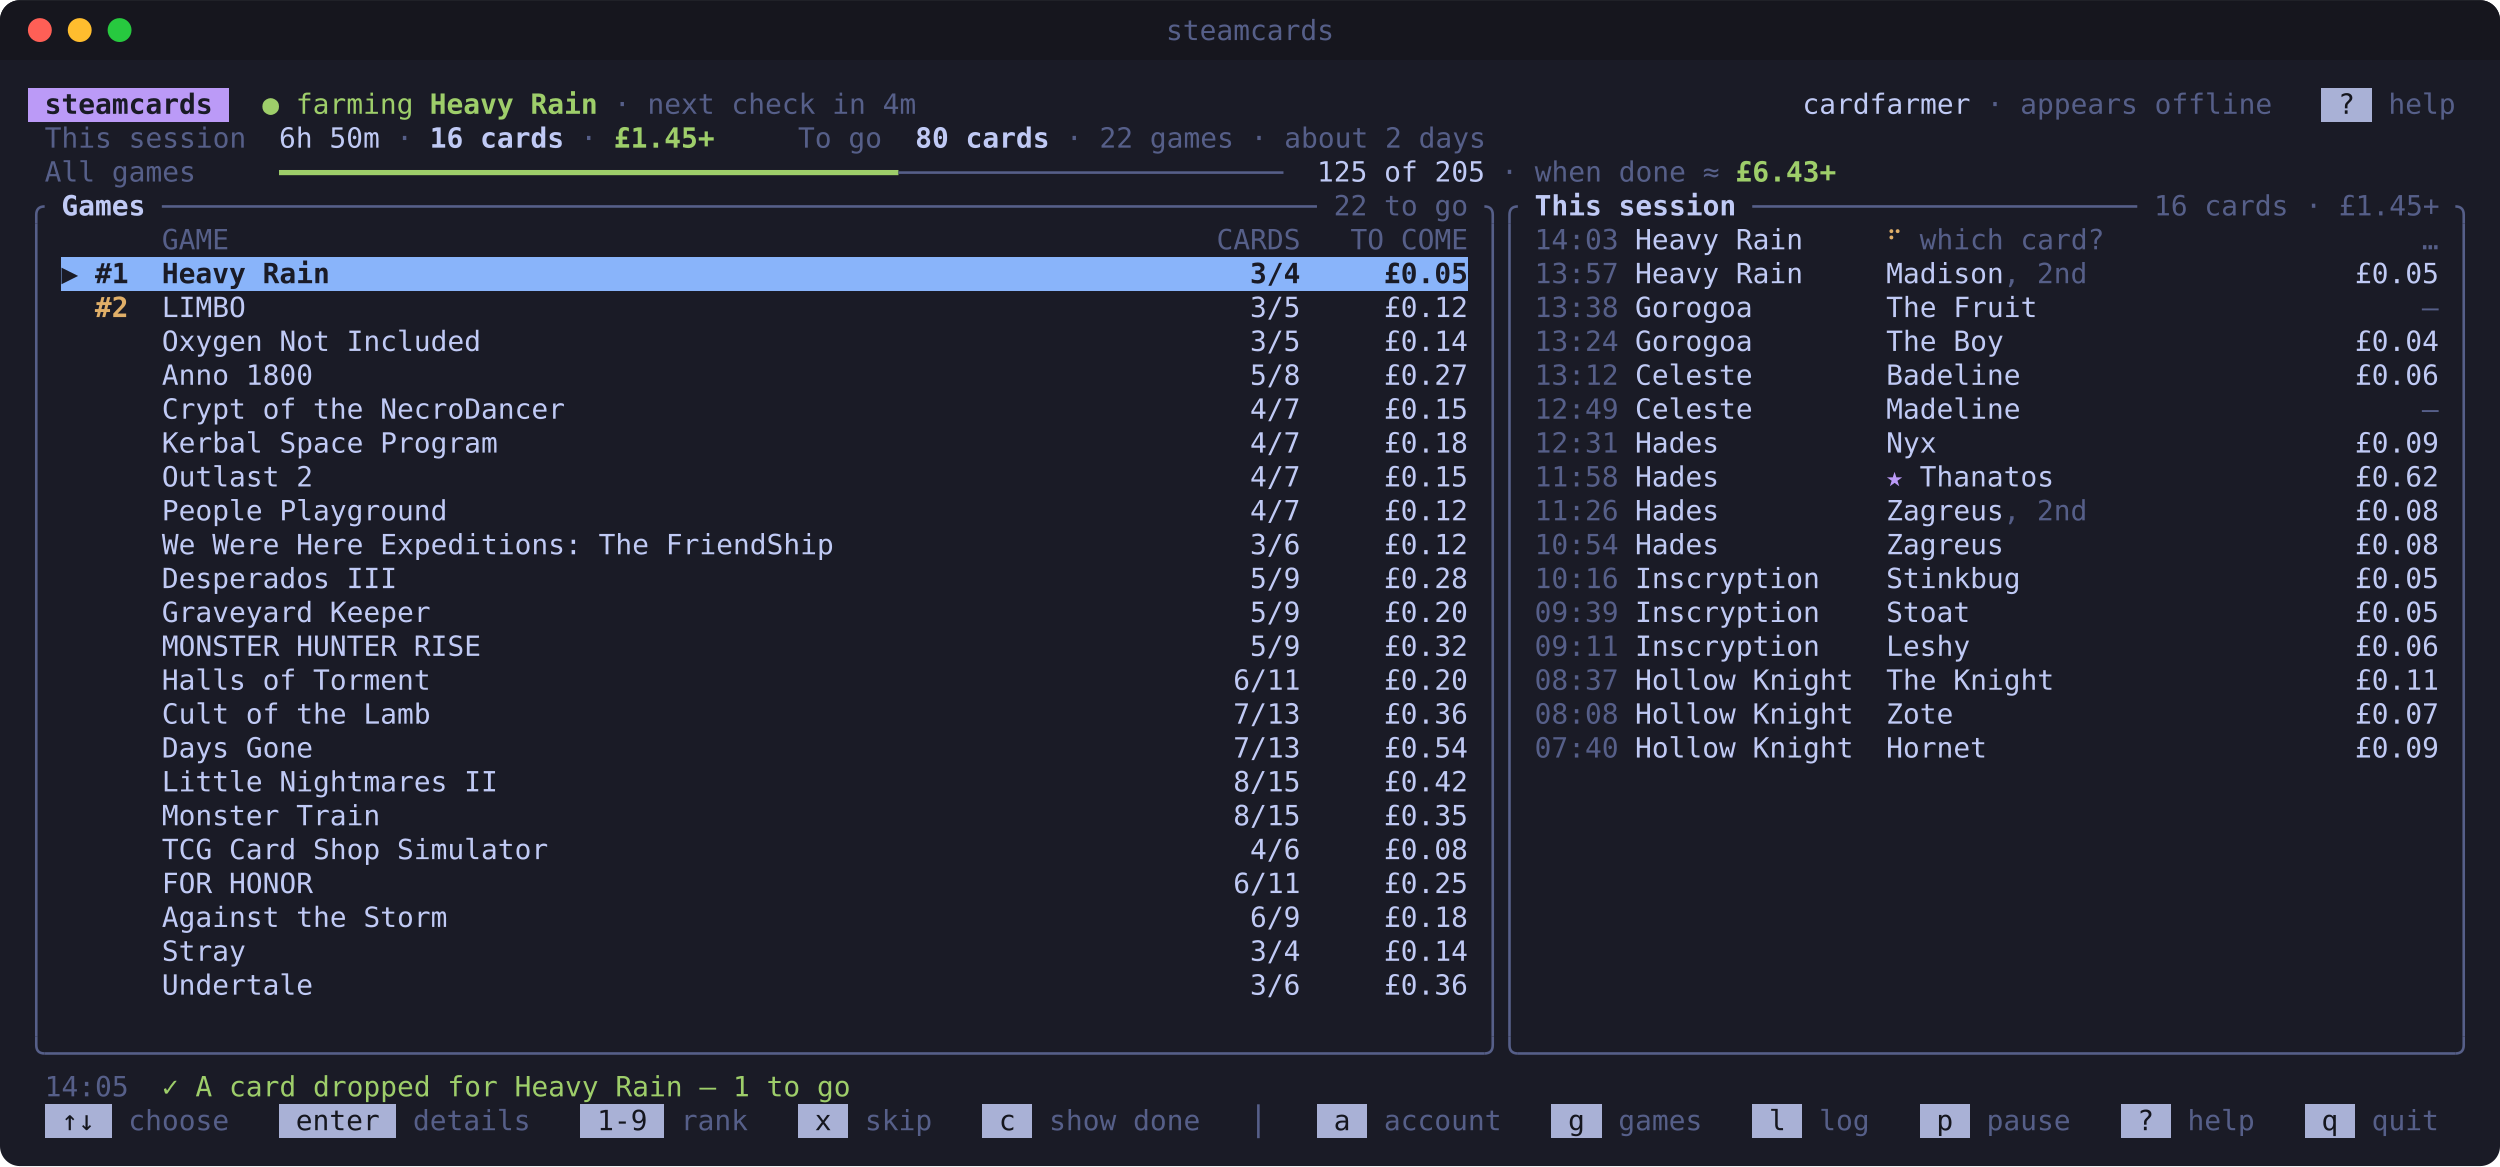
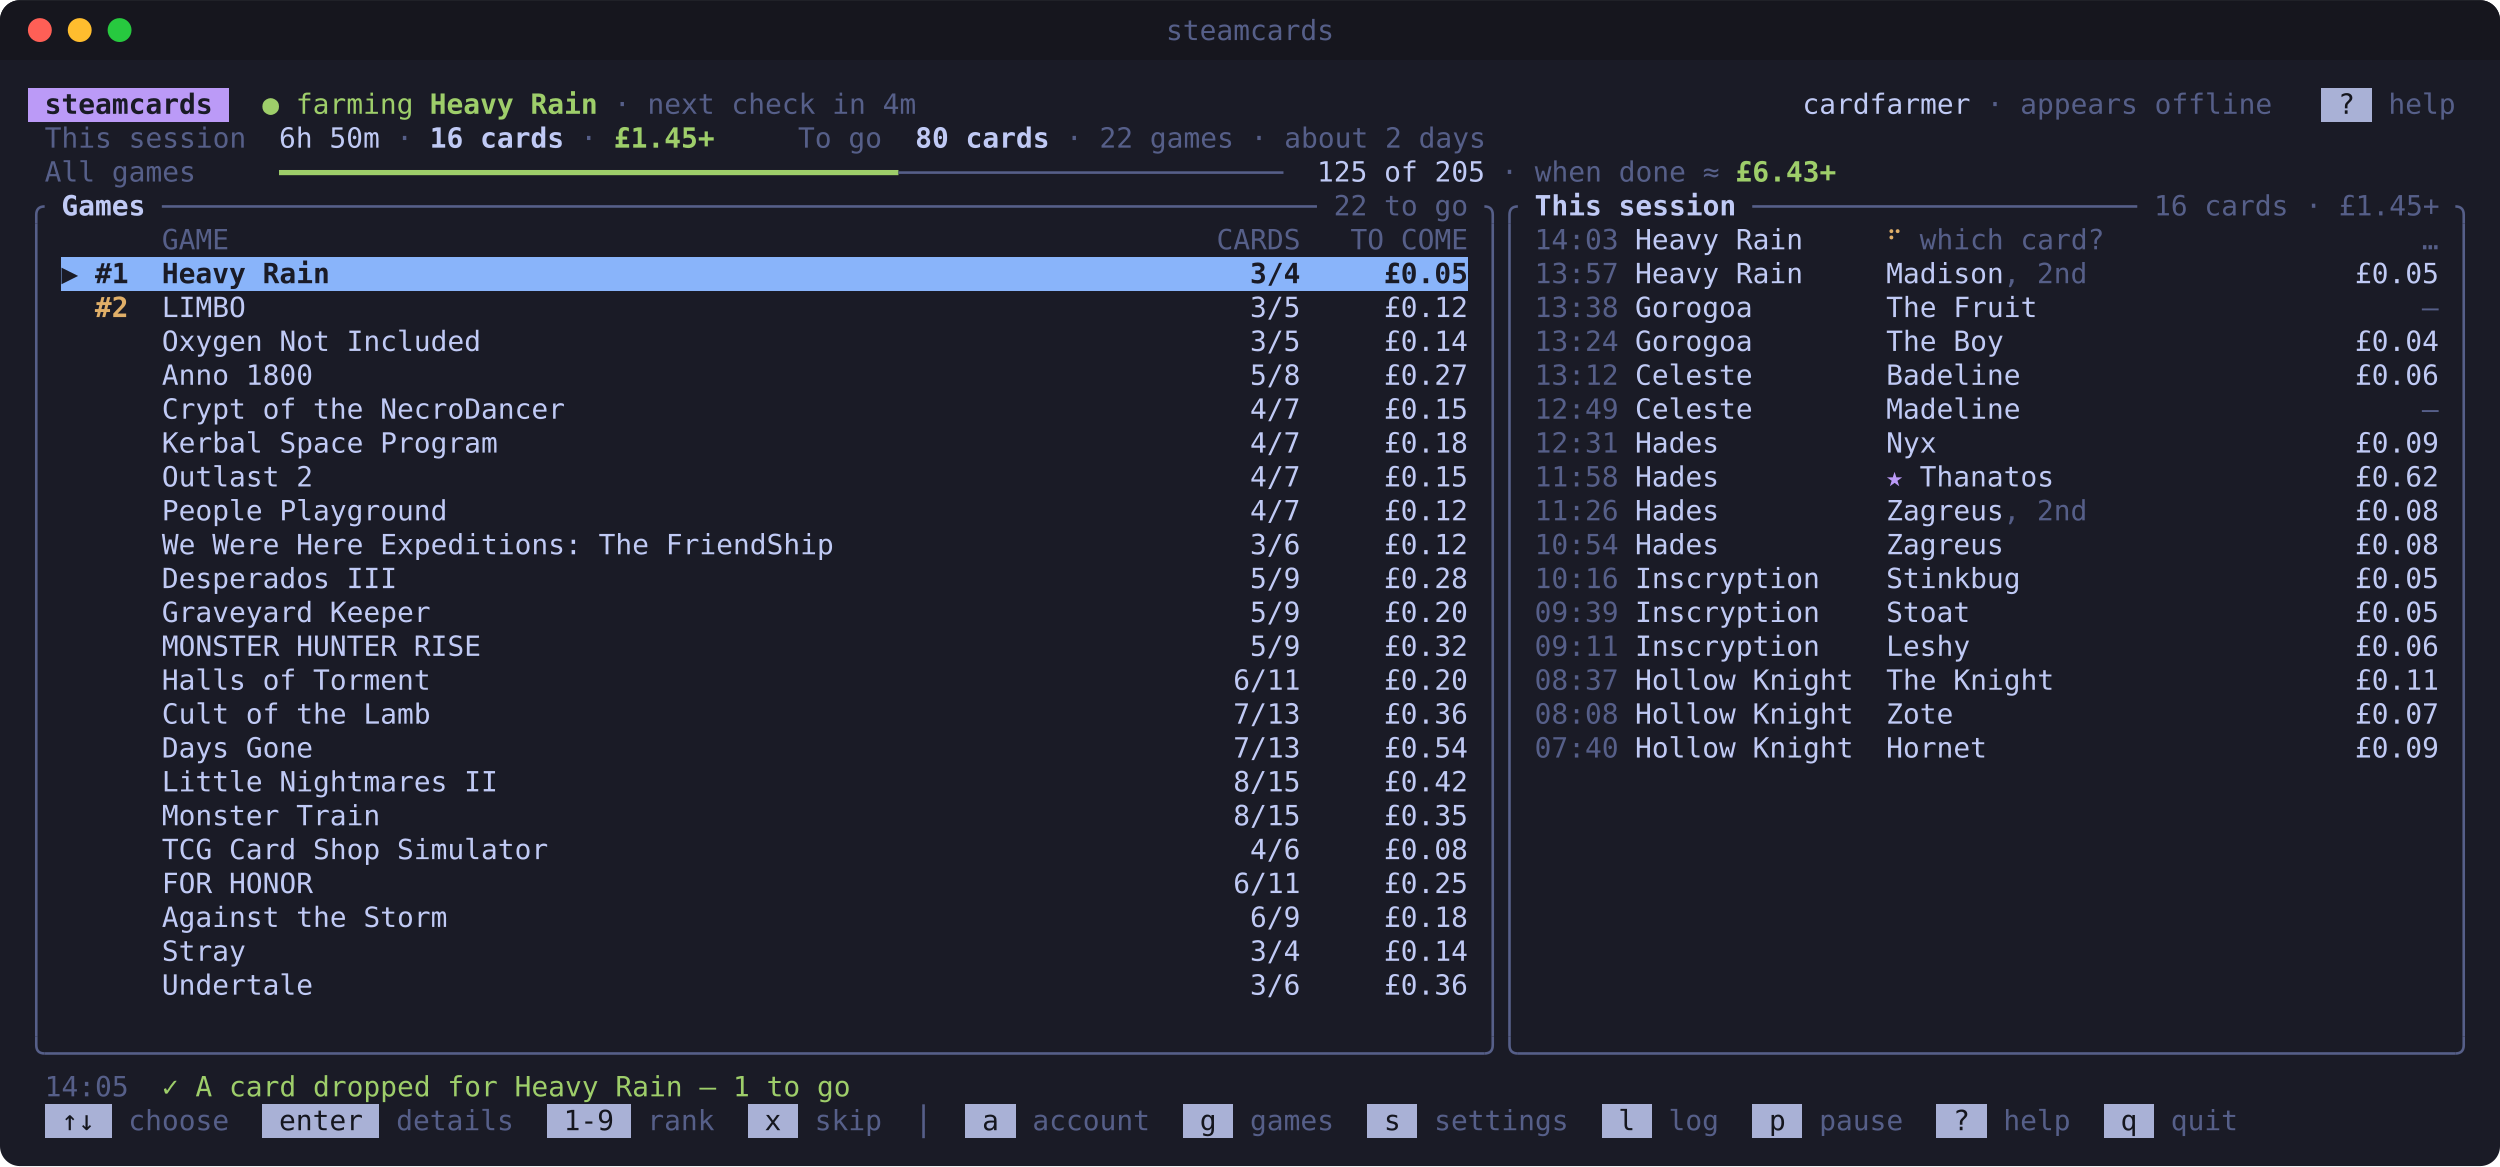
<svg xmlns="http://www.w3.org/2000/svg" width="1254" height="585" viewBox="0 0 1254.4 585.0" font-family="ui-monospace, SFMono-Regular, Menlo, Consolas, 'DejaVu Sans Mono', monospace" font-size="14" xml:space="preserve">
  <rect width="1254.4" height="585.0" rx="10" fill="#1a1b26" />
  <path d="M0 10a10 10 0 0 1 10-10h1234.4a10 10 0 0 1 10 10v20.0h-1254.4z" fill="#16161e" />
  <circle cx="20.0" cy="15.0" r="6" fill="#ff5f56" />
  <circle cx="40.0" cy="15.0" r="6" fill="#ffbd2e" />
  <circle cx="60.0" cy="15.0" r="6" fill="#27c93f" />
  <text x="627.2" y="20.0" text-anchor="middle" fill="#565f89">steamcards</text>
  <g shape-rendering="crispEdges">
    <rect x="14.0" y="44.0" width="100.8" height="17" fill="#bb9af7" />
    <rect x="1164.8" y="44.0" width="25.2" height="17" fill="#a9b1d6" />
    <rect x="30.8" y="129.0" width="705.6" height="17" fill="#89b4fa" />
    <rect x="22.4" y="554.0" width="33.6" height="17" fill="#a9b1d6" />
-     <rect x="140.0" y="554.0" width="58.8" height="17" fill="#a9b1d6" />
-     <rect x="291.2" y="554.0" width="42.0" height="17" fill="#a9b1d6" />
-     <rect x="400.4" y="554.0" width="25.2" height="17" fill="#a9b1d6" />
-     <rect x="492.8" y="554.0" width="25.2" height="17" fill="#a9b1d6" />
-     <rect x="660.8" y="554.0" width="25.2" height="17" fill="#a9b1d6" />
-     <rect x="778.4" y="554.0" width="25.2" height="17" fill="#a9b1d6" />
+     <rect x="131.6" y="554.0" width="58.8" height="17" fill="#a9b1d6" />
+     <rect x="274.4" y="554.0" width="42.0" height="17" fill="#a9b1d6" />
+     <rect x="375.2" y="554.0" width="25.2" height="17" fill="#a9b1d6" />
+     <rect x="484.4" y="554.0" width="25.2" height="17" fill="#a9b1d6" />
+     <rect x="593.6" y="554.0" width="25.2" height="17" fill="#a9b1d6" />
+     <rect x="686.0" y="554.0" width="25.2" height="17" fill="#a9b1d6" />
+     <rect x="803.6" y="554.0" width="25.2" height="17" fill="#a9b1d6" />
    <rect x="879.2" y="554.0" width="25.2" height="17" fill="#a9b1d6" />
-     <rect x="963.2" y="554.0" width="25.2" height="17" fill="#a9b1d6" />
-     <rect x="1064.0" y="554.0" width="25.2" height="17" fill="#a9b1d6" />
-     <rect x="1156.4" y="554.0" width="25.2" height="17" fill="#a9b1d6" />
+     <rect x="971.6" y="554.0" width="25.2" height="17" fill="#a9b1d6" />
+     <rect x="1055.6" y="554.0" width="25.2" height="17" fill="#a9b1d6" />
  </g>
  <path d="M22.40 103.50Q18.20 103.50 18.20 107.70V112.00" fill="none" stroke="#565f89" stroke-width="1.3" />
  <path d="M744.80 103.50Q749.00 103.50 749.00 107.70V112.00" fill="none" stroke="#565f89" stroke-width="1.3" />
  <path d="M761.60 103.50Q757.40 103.50 757.40 107.70V112.00" fill="none" stroke="#565f89" stroke-width="1.3" />
  <path d="M1232.00 103.50Q1236.20 103.50 1236.20 107.70V112.00" fill="none" stroke="#565f89" stroke-width="1.3" />
  <path d="M22.40 528.50Q18.20 528.50 18.20 524.30V520.00" fill="none" stroke="#565f89" stroke-width="1.3" />
  <path d="M744.80 528.50Q749.00 528.50 749.00 524.30V520.00" fill="none" stroke="#565f89" stroke-width="1.3" />
  <path d="M761.60 528.50Q757.40 528.50 757.40 524.30V520.00" fill="none" stroke="#565f89" stroke-width="1.3" />
  <path d="M1232.00 528.50Q1236.20 528.50 1236.20 524.30V520.00" fill="none" stroke="#565f89" stroke-width="1.3" />
  <rect x="140.00" y="85.20" width="310.80" height="2.60" fill="#9ece6a" />
  <rect x="450.80" y="85.85" width="193.20" height="1.30" fill="#565f89" />
  <rect x="81.20" y="102.85" width="579.60" height="1.30" fill="#565f89" />
  <rect x="879.20" y="102.85" width="193.20" height="1.30" fill="#565f89" />
  <rect x="22.40" y="527.85" width="722.40" height="1.30" fill="#565f89" />
  <rect x="761.60" y="527.85" width="470.40" height="1.30" fill="#565f89" />
  <rect x="17.55" y="112.00" width="1.30" height="408.00" fill="#565f89" />
-   <rect x="630.75" y="554.00" width="1.30" height="17.00" fill="#565f89" />
+   <rect x="462.75" y="554.00" width="1.30" height="17.00" fill="#565f89" />
  <rect x="748.35" y="112.00" width="1.30" height="408.00" fill="#565f89" />
  <rect x="756.75" y="112.00" width="1.30" height="408.00" fill="#565f89" />
  <rect x="1235.55" y="112.00" width="1.30" height="408.00" fill="#565f89" />
  <text x="22.4" y="57.0" textLength="84.0" lengthAdjust="spacing" fill="#1a1b26" font-weight="bold">steamcards</text>
  <text x="131.6" y="57.0" textLength="75.6" lengthAdjust="spacing" fill="#9ece6a">● farming</text>
  <text x="215.6" y="57.0" textLength="84.0" lengthAdjust="spacing" fill="#9ece6a" font-weight="bold">Heavy Rain</text>
  <text x="308.0" y="57.0" textLength="151.2" lengthAdjust="spacing" fill="#565f89">· next check in 4m</text>
  <text x="904.4" y="57.0" textLength="84.0" lengthAdjust="spacing" fill="#c0caf5">cardfarmer</text>
  <text x="996.8" y="57.0" textLength="142.8" lengthAdjust="spacing" fill="#565f89">· appears offline</text>
  <text x="1173.2" y="57.0" textLength="8.4" lengthAdjust="spacing" fill="#15161e">?</text>
  <text x="1198.4" y="57.0" textLength="33.6" lengthAdjust="spacing" fill="#565f89">help</text>
  <text x="22.4" y="74.0" textLength="100.8" lengthAdjust="spacing" fill="#565f89">This session</text>
  <text x="140.0" y="74.0" textLength="50.4" lengthAdjust="spacing" fill="#c0caf5">6h 50m</text>
  <text x="198.8" y="74.0" textLength="8.4" lengthAdjust="spacing" fill="#565f89">·</text>
  <text x="215.6" y="74.0" textLength="67.2" lengthAdjust="spacing" fill="#c0caf5" font-weight="bold">16 cards</text>
  <text x="291.2" y="74.0" textLength="8.4" lengthAdjust="spacing" fill="#565f89">·</text>
  <text x="308.0" y="74.0" textLength="50.4" lengthAdjust="spacing" fill="#9ece6a" font-weight="bold">£1.45+</text>
  <text x="400.4" y="74.0" textLength="42.0" lengthAdjust="spacing" fill="#565f89">To go</text>
  <text x="459.2" y="74.0" textLength="67.2" lengthAdjust="spacing" fill="#c0caf5" font-weight="bold">80 cards</text>
  <text x="534.8" y="74.0" textLength="210.0" lengthAdjust="spacing" fill="#565f89">· 22 games · about 2 days</text>
  <text x="22.4" y="91.0" textLength="75.6" lengthAdjust="spacing" fill="#565f89">All games</text>
  <text x="660.8" y="91.0" textLength="84.0" lengthAdjust="spacing" fill="#c0caf5">125 of 205</text>
  <text x="753.2" y="91.0" textLength="109.2" lengthAdjust="spacing" fill="#565f89">· when done ≈</text>
  <text x="870.8" y="91.0" textLength="50.4" lengthAdjust="spacing" fill="#9ece6a" font-weight="bold">£6.43+</text>
  <text x="30.8" y="108.0" textLength="42.0" lengthAdjust="spacing" fill="#c0caf5" font-weight="bold">Games</text>
  <text x="669.2" y="108.0" textLength="67.2" lengthAdjust="spacing" fill="#565f89">22 to go</text>
  <text x="770.0" y="108.0" textLength="100.8" lengthAdjust="spacing" fill="#c0caf5" font-weight="bold">This session</text>
  <text x="1080.8" y="108.0" textLength="142.8" lengthAdjust="spacing" fill="#565f89">16 cards · £1.45+</text>
  <text x="81.2" y="125.0" textLength="33.6" lengthAdjust="spacing" fill="#565f89">GAME</text>
  <text x="610.4" y="125.0" textLength="42.0" lengthAdjust="spacing" fill="#565f89">CARDS</text>
  <text x="677.6" y="125.0" textLength="58.8" lengthAdjust="spacing" fill="#565f89">TO COME</text>
  <text x="770.0" y="125.0" textLength="42.0" lengthAdjust="spacing" fill="#565f89">14:03</text>
  <text x="820.4" y="125.0" textLength="84.0" lengthAdjust="spacing" fill="#c0caf5">Heavy Rain</text>
  <text x="946.4" y="125.0" textLength="8.4" lengthAdjust="spacing" fill="#e0af68">⠋</text>
  <text x="963.2" y="125.0" textLength="92.4" lengthAdjust="spacing" fill="#565f89">which card?</text>
  <text x="1215.2" y="125.0" textLength="8.4" lengthAdjust="spacing" fill="#565f89">…</text>
  <text x="30.8" y="142.0" textLength="33.6" lengthAdjust="spacing" fill="#1a1b26" font-weight="bold">▶ #1</text>
  <text x="81.2" y="142.0" textLength="84.0" lengthAdjust="spacing" fill="#1a1b26" font-weight="bold">Heavy Rain</text>
  <text x="627.2" y="142.0" textLength="25.2" lengthAdjust="spacing" fill="#1a1b26" font-weight="bold">3/4</text>
  <text x="694.4" y="142.0" textLength="42.0" lengthAdjust="spacing" fill="#1a1b26" font-weight="bold">£0.05</text>
  <text x="770.0" y="142.0" textLength="42.0" lengthAdjust="spacing" fill="#565f89">13:57</text>
  <text x="820.4" y="142.0" textLength="84.0" lengthAdjust="spacing" fill="#c0caf5">Heavy Rain</text>
  <text x="946.4" y="142.0" textLength="58.8" lengthAdjust="spacing" fill="#c0caf5">Madison</text>
  <text x="1005.2" y="142.0" textLength="42.0" lengthAdjust="spacing" fill="#565f89">, 2nd</text>
  <text x="1181.6" y="142.0" textLength="42.0" lengthAdjust="spacing" fill="#c0caf5">£0.05</text>
  <text x="47.6" y="159.0" textLength="16.8" lengthAdjust="spacing" fill="#e0af68" font-weight="bold">#2</text>
  <text x="81.2" y="159.0" textLength="42.0" lengthAdjust="spacing" fill="#c0caf5">LIMBO</text>
  <text x="627.2" y="159.0" textLength="25.2" lengthAdjust="spacing" fill="#c0caf5">3/5</text>
  <text x="694.4" y="159.0" textLength="42.0" lengthAdjust="spacing" fill="#c0caf5">£0.12</text>
  <text x="770.0" y="159.0" textLength="42.0" lengthAdjust="spacing" fill="#565f89">13:38</text>
  <text x="820.4" y="159.0" textLength="58.8" lengthAdjust="spacing" fill="#c0caf5">Gorogoa</text>
  <text x="946.4" y="159.0" textLength="75.6" lengthAdjust="spacing" fill="#c0caf5">The Fruit</text>
  <text x="1215.2" y="159.0" textLength="8.4" lengthAdjust="spacing" fill="#565f89">—</text>
  <text x="81.2" y="176.0" textLength="159.6" lengthAdjust="spacing" fill="#c0caf5">Oxygen Not Included</text>
  <text x="627.2" y="176.0" textLength="25.2" lengthAdjust="spacing" fill="#c0caf5">3/5</text>
  <text x="694.4" y="176.0" textLength="42.0" lengthAdjust="spacing" fill="#c0caf5">£0.14</text>
  <text x="770.0" y="176.0" textLength="42.0" lengthAdjust="spacing" fill="#565f89">13:24</text>
  <text x="820.4" y="176.0" textLength="58.8" lengthAdjust="spacing" fill="#c0caf5">Gorogoa</text>
  <text x="946.4" y="176.0" textLength="58.8" lengthAdjust="spacing" fill="#c0caf5">The Boy</text>
  <text x="1181.6" y="176.0" textLength="42.0" lengthAdjust="spacing" fill="#c0caf5">£0.04</text>
  <text x="81.2" y="193.0" textLength="75.6" lengthAdjust="spacing" fill="#c0caf5">Anno 1800</text>
  <text x="627.2" y="193.0" textLength="25.2" lengthAdjust="spacing" fill="#c0caf5">5/8</text>
  <text x="694.4" y="193.0" textLength="42.0" lengthAdjust="spacing" fill="#c0caf5">£0.27</text>
  <text x="770.0" y="193.0" textLength="42.0" lengthAdjust="spacing" fill="#565f89">13:12</text>
  <text x="820.4" y="193.0" textLength="58.8" lengthAdjust="spacing" fill="#c0caf5">Celeste</text>
  <text x="946.4" y="193.0" textLength="67.2" lengthAdjust="spacing" fill="#c0caf5">Badeline</text>
  <text x="1181.6" y="193.0" textLength="42.0" lengthAdjust="spacing" fill="#c0caf5">£0.06</text>
  <text x="81.2" y="210.0" textLength="201.6" lengthAdjust="spacing" fill="#c0caf5">Crypt of the NecroDancer</text>
  <text x="627.2" y="210.0" textLength="25.2" lengthAdjust="spacing" fill="#c0caf5">4/7</text>
  <text x="694.4" y="210.0" textLength="42.0" lengthAdjust="spacing" fill="#c0caf5">£0.15</text>
  <text x="770.0" y="210.0" textLength="42.0" lengthAdjust="spacing" fill="#565f89">12:49</text>
  <text x="820.4" y="210.0" textLength="58.8" lengthAdjust="spacing" fill="#c0caf5">Celeste</text>
  <text x="946.4" y="210.0" textLength="67.2" lengthAdjust="spacing" fill="#c0caf5">Madeline</text>
  <text x="1215.2" y="210.0" textLength="8.4" lengthAdjust="spacing" fill="#565f89">—</text>
  <text x="81.2" y="227.0" textLength="168.0" lengthAdjust="spacing" fill="#c0caf5">Kerbal Space Program</text>
  <text x="627.2" y="227.0" textLength="25.2" lengthAdjust="spacing" fill="#c0caf5">4/7</text>
  <text x="694.4" y="227.0" textLength="42.0" lengthAdjust="spacing" fill="#c0caf5">£0.18</text>
  <text x="770.0" y="227.0" textLength="42.0" lengthAdjust="spacing" fill="#565f89">12:31</text>
  <text x="820.4" y="227.0" textLength="42.0" lengthAdjust="spacing" fill="#c0caf5">Hades</text>
  <text x="946.4" y="227.0" textLength="25.2" lengthAdjust="spacing" fill="#c0caf5">Nyx</text>
  <text x="1181.6" y="227.0" textLength="42.0" lengthAdjust="spacing" fill="#c0caf5">£0.09</text>
  <text x="81.2" y="244.0" textLength="75.6" lengthAdjust="spacing" fill="#c0caf5">Outlast 2</text>
  <text x="627.2" y="244.0" textLength="25.2" lengthAdjust="spacing" fill="#c0caf5">4/7</text>
  <text x="694.4" y="244.0" textLength="42.0" lengthAdjust="spacing" fill="#c0caf5">£0.15</text>
  <text x="770.0" y="244.0" textLength="42.0" lengthAdjust="spacing" fill="#565f89">11:58</text>
  <text x="820.4" y="244.0" textLength="42.0" lengthAdjust="spacing" fill="#c0caf5">Hades</text>
  <text x="946.4" y="244.0" textLength="8.4" lengthAdjust="spacing" fill="#bb9af7">★</text>
  <text x="963.2" y="244.0" textLength="67.2" lengthAdjust="spacing" fill="#c0caf5">Thanatos</text>
  <text x="1181.6" y="244.0" textLength="42.0" lengthAdjust="spacing" fill="#c0caf5">£0.62</text>
  <text x="81.2" y="261.0" textLength="142.8" lengthAdjust="spacing" fill="#c0caf5">People Playground</text>
  <text x="627.2" y="261.0" textLength="25.2" lengthAdjust="spacing" fill="#c0caf5">4/7</text>
  <text x="694.4" y="261.0" textLength="42.0" lengthAdjust="spacing" fill="#c0caf5">£0.12</text>
  <text x="770.0" y="261.0" textLength="42.0" lengthAdjust="spacing" fill="#565f89">11:26</text>
  <text x="820.4" y="261.0" textLength="42.0" lengthAdjust="spacing" fill="#c0caf5">Hades</text>
  <text x="946.4" y="261.0" textLength="58.8" lengthAdjust="spacing" fill="#c0caf5">Zagreus</text>
  <text x="1005.2" y="261.0" textLength="42.0" lengthAdjust="spacing" fill="#565f89">, 2nd</text>
  <text x="1181.6" y="261.0" textLength="42.0" lengthAdjust="spacing" fill="#c0caf5">£0.08</text>
  <text x="81.2" y="278.0" textLength="336.0" lengthAdjust="spacing" fill="#c0caf5">We Were Here Expeditions: The FriendShip</text>
  <text x="627.2" y="278.0" textLength="25.2" lengthAdjust="spacing" fill="#c0caf5">3/6</text>
  <text x="694.4" y="278.0" textLength="42.0" lengthAdjust="spacing" fill="#c0caf5">£0.12</text>
  <text x="770.0" y="278.0" textLength="42.0" lengthAdjust="spacing" fill="#565f89">10:54</text>
  <text x="820.4" y="278.0" textLength="42.0" lengthAdjust="spacing" fill="#c0caf5">Hades</text>
  <text x="946.4" y="278.0" textLength="58.8" lengthAdjust="spacing" fill="#c0caf5">Zagreus</text>
  <text x="1181.6" y="278.0" textLength="42.0" lengthAdjust="spacing" fill="#c0caf5">£0.08</text>
  <text x="81.2" y="295.0" textLength="117.6" lengthAdjust="spacing" fill="#c0caf5">Desperados III</text>
  <text x="627.2" y="295.0" textLength="25.2" lengthAdjust="spacing" fill="#c0caf5">5/9</text>
  <text x="694.4" y="295.0" textLength="42.0" lengthAdjust="spacing" fill="#c0caf5">£0.28</text>
  <text x="770.0" y="295.0" textLength="42.0" lengthAdjust="spacing" fill="#565f89">10:16</text>
  <text x="820.4" y="295.0" textLength="92.4" lengthAdjust="spacing" fill="#c0caf5">Inscryption</text>
  <text x="946.4" y="295.0" textLength="67.2" lengthAdjust="spacing" fill="#c0caf5">Stinkbug</text>
  <text x="1181.6" y="295.0" textLength="42.0" lengthAdjust="spacing" fill="#c0caf5">£0.05</text>
  <text x="81.2" y="312.0" textLength="134.4" lengthAdjust="spacing" fill="#c0caf5">Graveyard Keeper</text>
  <text x="627.2" y="312.0" textLength="25.2" lengthAdjust="spacing" fill="#c0caf5">5/9</text>
  <text x="694.4" y="312.0" textLength="42.0" lengthAdjust="spacing" fill="#c0caf5">£0.20</text>
  <text x="770.0" y="312.0" textLength="42.0" lengthAdjust="spacing" fill="#565f89">09:39</text>
  <text x="820.4" y="312.0" textLength="92.4" lengthAdjust="spacing" fill="#c0caf5">Inscryption</text>
  <text x="946.4" y="312.0" textLength="42.0" lengthAdjust="spacing" fill="#c0caf5">Stoat</text>
  <text x="1181.6" y="312.0" textLength="42.0" lengthAdjust="spacing" fill="#c0caf5">£0.05</text>
  <text x="81.2" y="329.0" textLength="159.6" lengthAdjust="spacing" fill="#c0caf5">MONSTER HUNTER RISE</text>
  <text x="627.2" y="329.0" textLength="25.2" lengthAdjust="spacing" fill="#c0caf5">5/9</text>
  <text x="694.4" y="329.0" textLength="42.0" lengthAdjust="spacing" fill="#c0caf5">£0.32</text>
  <text x="770.0" y="329.0" textLength="42.0" lengthAdjust="spacing" fill="#565f89">09:11</text>
  <text x="820.4" y="329.0" textLength="92.4" lengthAdjust="spacing" fill="#c0caf5">Inscryption</text>
  <text x="946.4" y="329.0" textLength="42.0" lengthAdjust="spacing" fill="#c0caf5">Leshy</text>
  <text x="1181.6" y="329.0" textLength="42.0" lengthAdjust="spacing" fill="#c0caf5">£0.06</text>
  <text x="81.2" y="346.0" textLength="134.4" lengthAdjust="spacing" fill="#c0caf5">Halls of Torment</text>
  <text x="618.8" y="346.0" textLength="33.6" lengthAdjust="spacing" fill="#c0caf5">6/11</text>
  <text x="694.4" y="346.0" textLength="42.0" lengthAdjust="spacing" fill="#c0caf5">£0.20</text>
  <text x="770.0" y="346.0" textLength="42.0" lengthAdjust="spacing" fill="#565f89">08:37</text>
  <text x="820.4" y="346.0" textLength="109.2" lengthAdjust="spacing" fill="#c0caf5">Hollow Knight</text>
  <text x="946.4" y="346.0" textLength="84.0" lengthAdjust="spacing" fill="#c0caf5">The Knight</text>
  <text x="1181.6" y="346.0" textLength="42.0" lengthAdjust="spacing" fill="#c0caf5">£0.11</text>
  <text x="81.2" y="363.0" textLength="134.4" lengthAdjust="spacing" fill="#c0caf5">Cult of the Lamb</text>
  <text x="618.8" y="363.0" textLength="33.6" lengthAdjust="spacing" fill="#c0caf5">7/13</text>
  <text x="694.4" y="363.0" textLength="42.0" lengthAdjust="spacing" fill="#c0caf5">£0.36</text>
  <text x="770.0" y="363.0" textLength="42.0" lengthAdjust="spacing" fill="#565f89">08:08</text>
  <text x="820.4" y="363.0" textLength="109.2" lengthAdjust="spacing" fill="#c0caf5">Hollow Knight</text>
  <text x="946.4" y="363.0" textLength="33.6" lengthAdjust="spacing" fill="#c0caf5">Zote</text>
  <text x="1181.6" y="363.0" textLength="42.0" lengthAdjust="spacing" fill="#c0caf5">£0.07</text>
  <text x="81.2" y="380.0" textLength="75.6" lengthAdjust="spacing" fill="#c0caf5">Days Gone</text>
  <text x="618.8" y="380.0" textLength="33.6" lengthAdjust="spacing" fill="#c0caf5">7/13</text>
  <text x="694.4" y="380.0" textLength="42.0" lengthAdjust="spacing" fill="#c0caf5">£0.54</text>
  <text x="770.0" y="380.0" textLength="42.0" lengthAdjust="spacing" fill="#565f89">07:40</text>
  <text x="820.4" y="380.0" textLength="109.2" lengthAdjust="spacing" fill="#c0caf5">Hollow Knight</text>
  <text x="946.4" y="380.0" textLength="50.4" lengthAdjust="spacing" fill="#c0caf5">Hornet</text>
  <text x="1181.6" y="380.0" textLength="42.0" lengthAdjust="spacing" fill="#c0caf5">£0.09</text>
  <text x="81.2" y="397.0" textLength="168.0" lengthAdjust="spacing" fill="#c0caf5">Little Nightmares II</text>
  <text x="618.8" y="397.0" textLength="33.6" lengthAdjust="spacing" fill="#c0caf5">8/15</text>
  <text x="694.4" y="397.0" textLength="42.0" lengthAdjust="spacing" fill="#c0caf5">£0.42</text>
  <text x="81.2" y="414.0" textLength="109.2" lengthAdjust="spacing" fill="#c0caf5">Monster Train</text>
  <text x="618.8" y="414.0" textLength="33.6" lengthAdjust="spacing" fill="#c0caf5">8/15</text>
  <text x="694.4" y="414.0" textLength="42.0" lengthAdjust="spacing" fill="#c0caf5">£0.35</text>
  <text x="81.2" y="431.0" textLength="193.2" lengthAdjust="spacing" fill="#c0caf5">TCG Card Shop Simulator</text>
  <text x="627.2" y="431.0" textLength="25.2" lengthAdjust="spacing" fill="#c0caf5">4/6</text>
  <text x="694.4" y="431.0" textLength="42.0" lengthAdjust="spacing" fill="#c0caf5">£0.08</text>
  <text x="81.2" y="448.0" textLength="75.6" lengthAdjust="spacing" fill="#c0caf5">FOR HONOR</text>
  <text x="618.8" y="448.0" textLength="33.6" lengthAdjust="spacing" fill="#c0caf5">6/11</text>
  <text x="694.4" y="448.0" textLength="42.0" lengthAdjust="spacing" fill="#c0caf5">£0.25</text>
  <text x="81.2" y="465.0" textLength="142.8" lengthAdjust="spacing" fill="#c0caf5">Against the Storm</text>
  <text x="627.2" y="465.0" textLength="25.2" lengthAdjust="spacing" fill="#c0caf5">6/9</text>
  <text x="694.4" y="465.0" textLength="42.0" lengthAdjust="spacing" fill="#c0caf5">£0.18</text>
  <text x="81.2" y="482.0" textLength="42.0" lengthAdjust="spacing" fill="#c0caf5">Stray</text>
  <text x="627.2" y="482.0" textLength="25.2" lengthAdjust="spacing" fill="#c0caf5">3/4</text>
  <text x="694.4" y="482.0" textLength="42.0" lengthAdjust="spacing" fill="#c0caf5">£0.14</text>
  <text x="81.2" y="499.0" textLength="75.6" lengthAdjust="spacing" fill="#c0caf5">Undertale</text>
  <text x="627.2" y="499.0" textLength="25.2" lengthAdjust="spacing" fill="#c0caf5">3/6</text>
  <text x="694.4" y="499.0" textLength="42.0" lengthAdjust="spacing" fill="#c0caf5">£0.36</text>
  <text x="22.4" y="550.0" textLength="42.0" lengthAdjust="spacing" fill="#565f89">14:05</text>
  <text x="81.2" y="550.0" textLength="344.4" lengthAdjust="spacing" fill="#9ece6a">✓ A card dropped for Heavy Rain — 1 to go</text>
  <text x="30.8" y="567.0" textLength="16.8" lengthAdjust="spacing" fill="#15161e">↑↓</text>
  <text x="64.4" y="567.0" textLength="50.4" lengthAdjust="spacing" fill="#565f89">choose</text>
-   <text x="148.4" y="567.0" textLength="42.0" lengthAdjust="spacing" fill="#15161e">enter</text>
-   <text x="207.2" y="567.0" textLength="58.8" lengthAdjust="spacing" fill="#565f89">details</text>
-   <text x="299.6" y="567.0" textLength="25.2" lengthAdjust="spacing" fill="#15161e">1-9</text>
-   <text x="341.6" y="567.0" textLength="33.6" lengthAdjust="spacing" fill="#565f89">rank</text>
-   <text x="408.8" y="567.0" textLength="8.4" lengthAdjust="spacing" fill="#15161e">x</text>
-   <text x="434.0" y="567.0" textLength="33.6" lengthAdjust="spacing" fill="#565f89">skip</text>
-   <text x="501.2" y="567.0" textLength="8.4" lengthAdjust="spacing" fill="#15161e">c</text>
-   <text x="526.4" y="567.0" textLength="75.6" lengthAdjust="spacing" fill="#565f89">show done</text>
-   <text x="669.2" y="567.0" textLength="8.4" lengthAdjust="spacing" fill="#15161e">a</text>
-   <text x="694.4" y="567.0" textLength="58.8" lengthAdjust="spacing" fill="#565f89">account</text>
-   <text x="786.8" y="567.0" textLength="8.4" lengthAdjust="spacing" fill="#15161e">g</text>
-   <text x="812.0" y="567.0" textLength="42.0" lengthAdjust="spacing" fill="#565f89">games</text>
-   <text x="887.6" y="567.0" textLength="8.4" lengthAdjust="spacing" fill="#15161e">l</text>
-   <text x="912.8" y="567.0" textLength="25.2" lengthAdjust="spacing" fill="#565f89">log</text>
-   <text x="971.6" y="567.0" textLength="8.4" lengthAdjust="spacing" fill="#15161e">p</text>
-   <text x="996.8" y="567.0" textLength="42.0" lengthAdjust="spacing" fill="#565f89">pause</text>
-   <text x="1072.4" y="567.0" textLength="8.4" lengthAdjust="spacing" fill="#15161e">?</text>
-   <text x="1097.6" y="567.0" textLength="33.6" lengthAdjust="spacing" fill="#565f89">help</text>
-   <text x="1164.8" y="567.0" textLength="8.4" lengthAdjust="spacing" fill="#15161e">q</text>
-   <text x="1190.0" y="567.0" textLength="33.6" lengthAdjust="spacing" fill="#565f89">quit</text>
+   <text x="140.0" y="567.0" textLength="42.0" lengthAdjust="spacing" fill="#15161e">enter</text>
+   <text x="198.8" y="567.0" textLength="58.8" lengthAdjust="spacing" fill="#565f89">details</text>
+   <text x="282.8" y="567.0" textLength="25.2" lengthAdjust="spacing" fill="#15161e">1-9</text>
+   <text x="324.8" y="567.0" textLength="33.6" lengthAdjust="spacing" fill="#565f89">rank</text>
+   <text x="383.6" y="567.0" textLength="8.4" lengthAdjust="spacing" fill="#15161e">x</text>
+   <text x="408.8" y="567.0" textLength="33.6" lengthAdjust="spacing" fill="#565f89">skip</text>
+   <text x="492.8" y="567.0" textLength="8.4" lengthAdjust="spacing" fill="#15161e">a</text>
+   <text x="518.0" y="567.0" textLength="58.8" lengthAdjust="spacing" fill="#565f89">account</text>
+   <text x="602.0" y="567.0" textLength="8.4" lengthAdjust="spacing" fill="#15161e">g</text>
+   <text x="627.2" y="567.0" textLength="42.0" lengthAdjust="spacing" fill="#565f89">games</text>
+   <text x="694.4" y="567.0" textLength="8.4" lengthAdjust="spacing" fill="#15161e">s</text>
+   <text x="719.6" y="567.0" textLength="67.2" lengthAdjust="spacing" fill="#565f89">settings</text>
+   <text x="812.0" y="567.0" textLength="8.4" lengthAdjust="spacing" fill="#15161e">l</text>
+   <text x="837.2" y="567.0" textLength="25.2" lengthAdjust="spacing" fill="#565f89">log</text>
+   <text x="887.6" y="567.0" textLength="8.4" lengthAdjust="spacing" fill="#15161e">p</text>
+   <text x="912.8" y="567.0" textLength="42.0" lengthAdjust="spacing" fill="#565f89">pause</text>
+   <text x="980.0" y="567.0" textLength="8.4" lengthAdjust="spacing" fill="#15161e">?</text>
+   <text x="1005.2" y="567.0" textLength="33.6" lengthAdjust="spacing" fill="#565f89">help</text>
+   <text x="1064.0" y="567.0" textLength="8.4" lengthAdjust="spacing" fill="#15161e">q</text>
+   <text x="1089.2" y="567.0" textLength="33.6" lengthAdjust="spacing" fill="#565f89">quit</text>
</svg>
